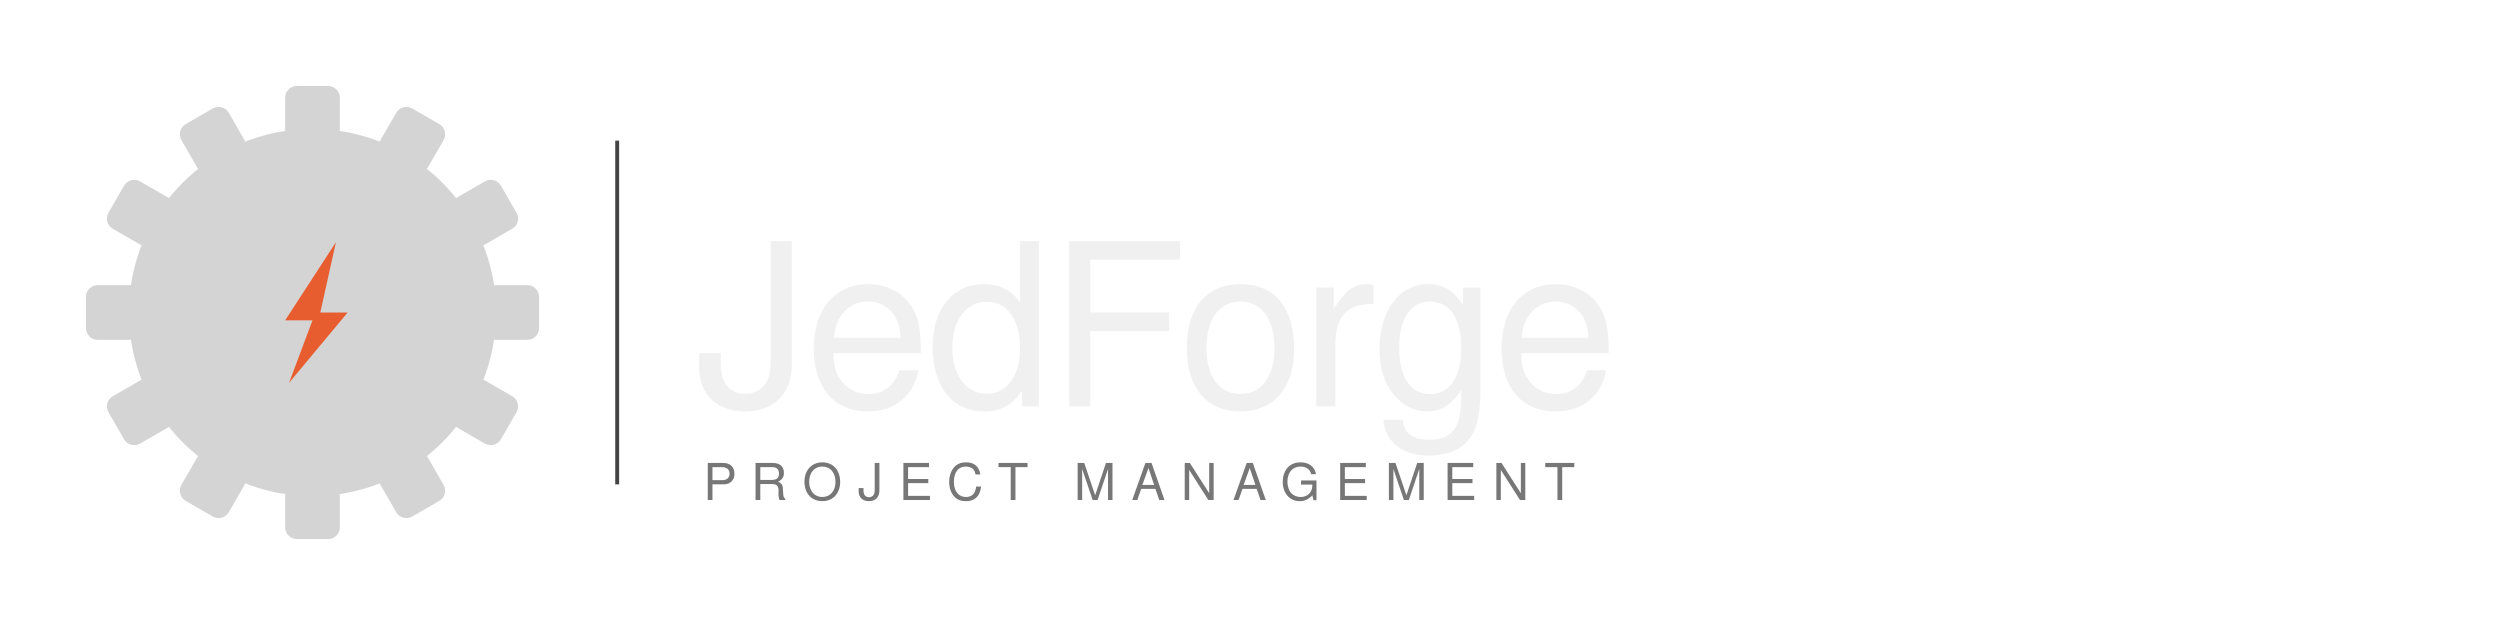
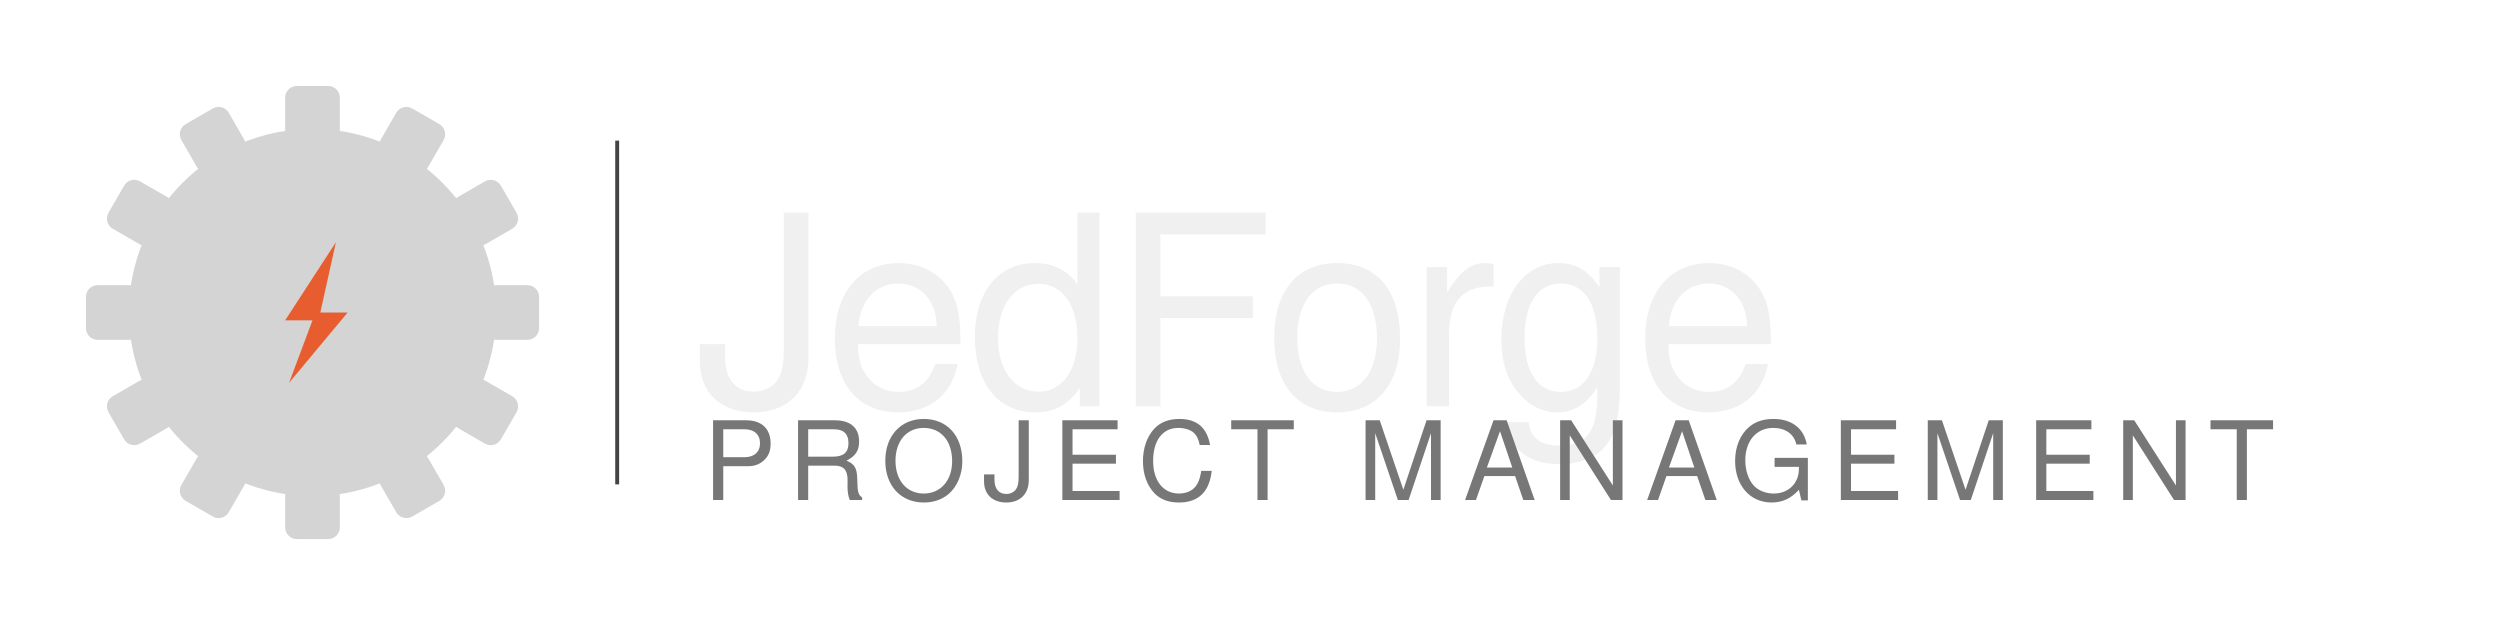
<svg xmlns="http://www.w3.org/2000/svg" viewBox="0 0 640 160" width="640" height="160" role="img">
  <g transform="translate(80,80)">
    <rect x="-7" y="-58" width="14" height="14" rx="3" fill="#d4d4d4" transform="rotate(0)" />
    <rect x="-7" y="-58" width="14" height="14" rx="3" fill="#d4d4d4" transform="rotate(30)" />
    <rect x="-7" y="-58" width="14" height="14" rx="3" fill="#d4d4d4" transform="rotate(60)" />
    <rect x="-7" y="-58" width="14" height="14" rx="3" fill="#d4d4d4" transform="rotate(90)" />
    <rect x="-7" y="-58" width="14" height="14" rx="3" fill="#d4d4d4" transform="rotate(120)" />
    <rect x="-7" y="-58" width="14" height="14" rx="3" fill="#d4d4d4" transform="rotate(150)" />
    <rect x="-7" y="-58" width="14" height="14" rx="3" fill="#d4d4d4" transform="rotate(180)" />
    <rect x="-7" y="-58" width="14" height="14" rx="3" fill="#d4d4d4" transform="rotate(210)" />
    <rect x="-7" y="-58" width="14" height="14" rx="3" fill="#d4d4d4" transform="rotate(240)" />
    <rect x="-7" y="-58" width="14" height="14" rx="3" fill="#d4d4d4" transform="rotate(270)" />
    <rect x="-7" y="-58" width="14" height="14" rx="3" fill="#d4d4d4" transform="rotate(300)" />
    <rect x="-7" y="-58" width="14" height="14" rx="3" fill="#d4d4d4" transform="rotate(330)" />
    <circle r="47" fill="#d4d4d4" />
    <circle r="20" fill="transparent" />
    <polygon points="6,-18 -7,2 0,2 -6,18 9,0 2,0" fill="#e85d2f" />
  </g>
  <line x1="158" y1="36" x2="158" y2="124" stroke="#444444" stroke-width="1" />
-   <text x="178" y="104" font-family="-apple-system, BlinkMacSystemFont, 'Segoe UI', Helvetica, Arial, sans-serif" font-size="58" font-weight="500" letter-spacing="-1" fill="#f0f0f0">JedForge</text>
-   <text x="180" y="128" font-family="-apple-system, BlinkMacSystemFont, 'Segoe UI', Helvetica, Arial, sans-serif" font-size="13" font-weight="400" letter-spacing="4" fill="#777777">PROJECT MANAGEMENT</text>
+   <text x="178" y="104" font-family="-apple-system, BlinkMacSystemFont, 'Segoe UI', Helvetica, Arial, sans-serif" font-size="68" font-weight="500" letter-spacing="-1" fill="#f0f0f0">JedForge</text>
+   <text x="180" y="128" font-family="-apple-system, BlinkMacSystemFont, 'Segoe UI', Helvetica, Arial, sans-serif" font-size="28" font-weight="400" letter-spacing="4" fill="#777777">PROJECT MANAGEMENT</text>
</svg>
